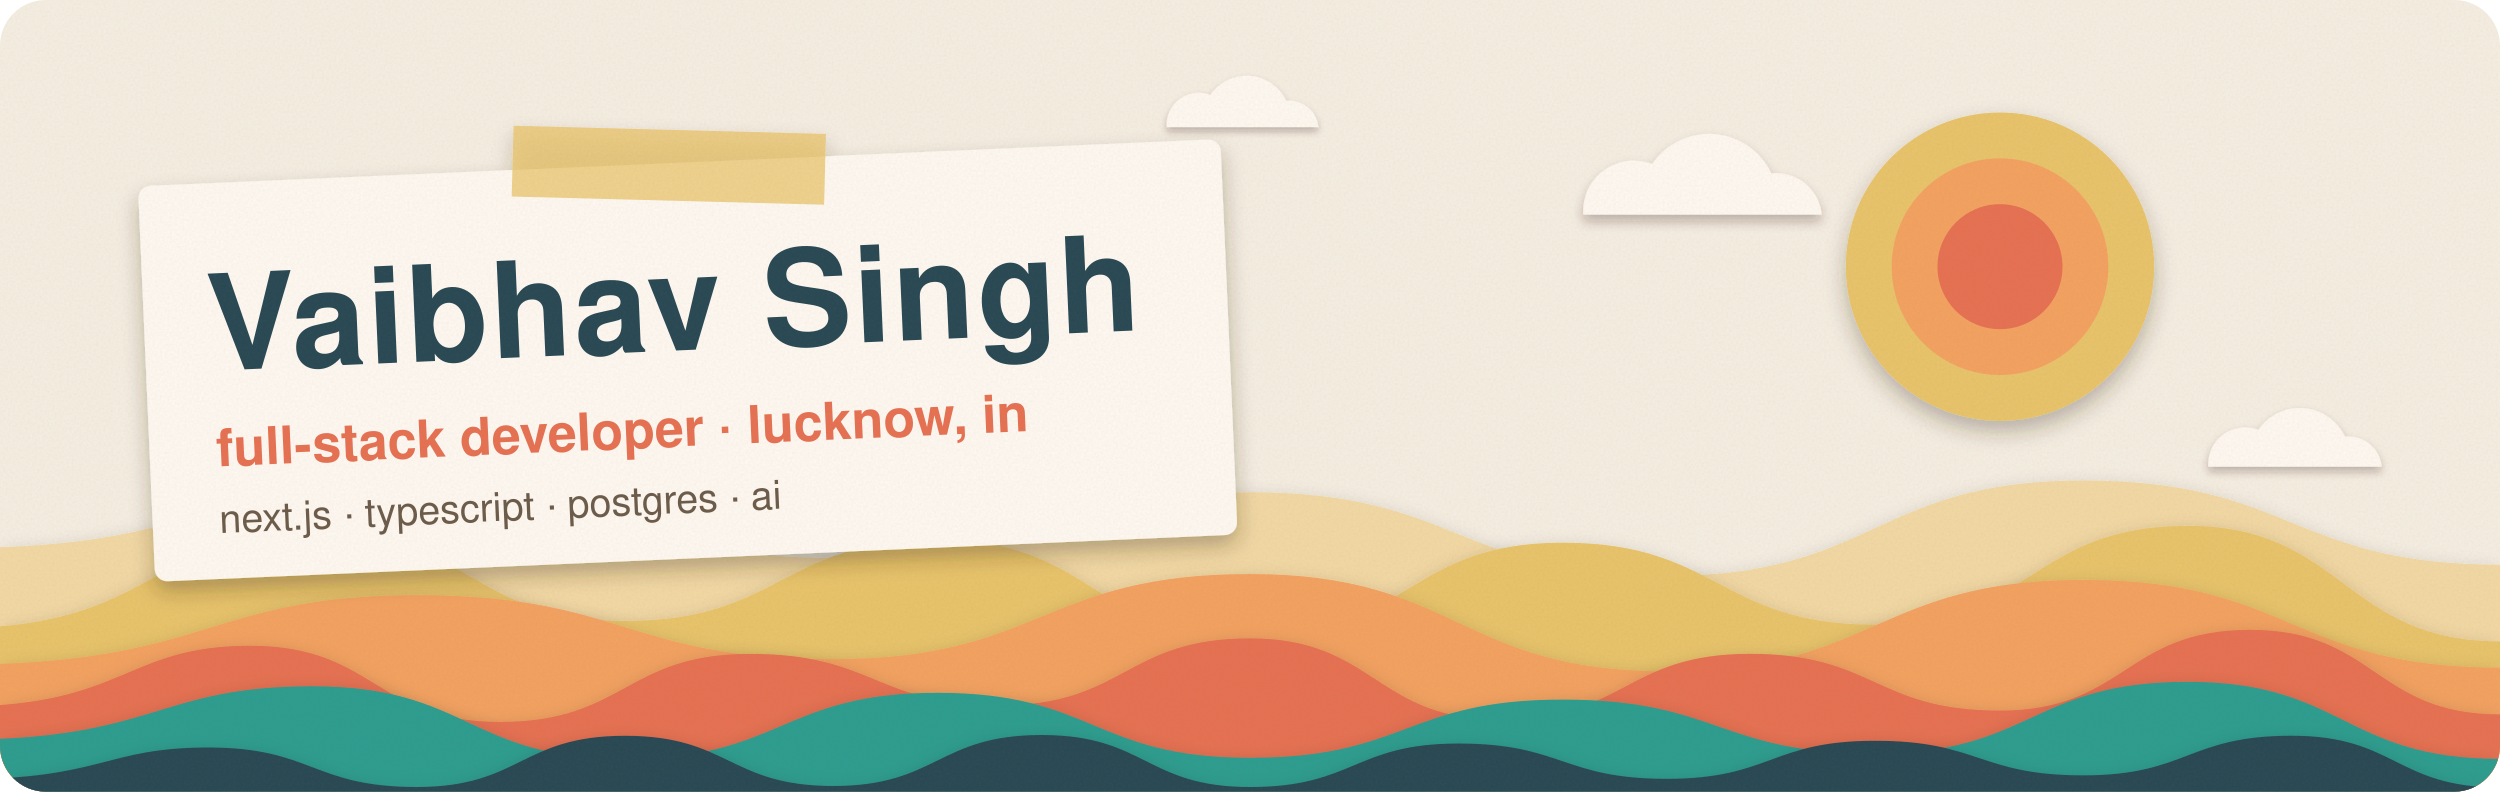
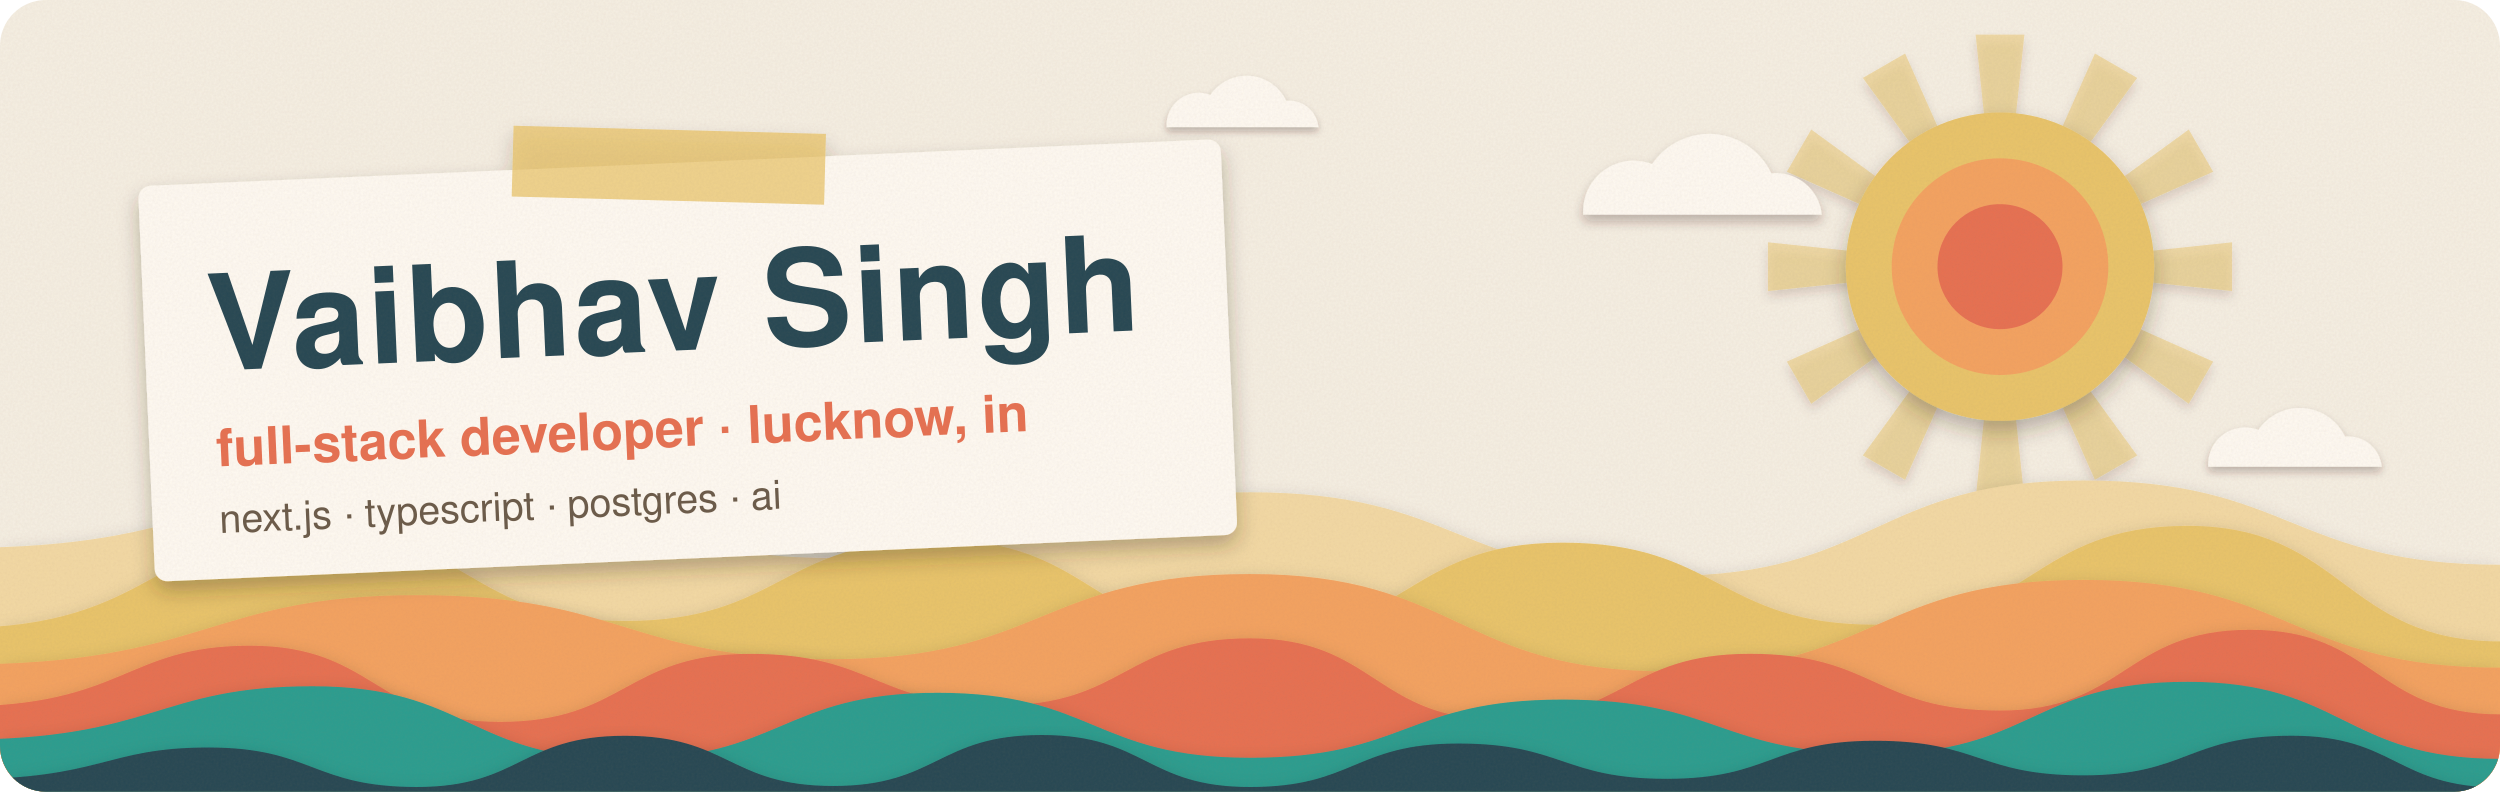
<svg xmlns="http://www.w3.org/2000/svg" viewBox="0 0 1200 380" width="1200" height="380" role="img" aria-label="Vaibhav Singh, full-stack developer">
  <defs>
    <filter id="sh" x="-10%" y="-20%" width="120%" height="150%">
      <feDropShadow dx="0" dy="5" stdDeviation="5" flood-color="#3b2a1a" flood-opacity=".32" />
    </filter>
    <filter id="shs" x="-10%" y="-20%" width="120%" height="150%">
      <feDropShadow dx="0" dy="3" stdDeviation="2.5" flood-color="#3b2a1a" flood-opacity=".3" />
    </filter>
    <filter id="grain">
      <feTurbulence type="fractalNoise" baseFrequency=".85" numOctaves="2" stitchTiles="stitch" />
      <feColorMatrix values="0 0 0 0 .3  0 0 0 0 .22  0 0 0 0 .15  0 0 0 .09 0" />
    </filter>
  </defs>
  <rect width="1200" height="380" rx="22" fill="#f6efe3" />
  <clipPath id="clip">
    <rect width="1200" height="380" rx="22" />
  </clipPath>
  <g clip-path="url(#clip)">
+     <g filter="url(#shs)" opacity=".9">
+       <g>
+         <animateTransform attributeName="transform" type="rotate" from="0 960 128" to="360 960 128" dur="60s" repeatCount="indefinite" />
+         <path d="M 960 128 L 1071.386 116.293 L 1071.386 139.707 Z" fill="#e9c46a" opacity=".55" />
+         <path d="M 960 128 L 1062.317 173.555 L 1050.61 193.832 Z" fill="#e9c46a" opacity=".55" />
+         <path d="M 960 128 L 1025.832 218.61 L 1005.555 230.317 Z" fill="#e9c46a" opacity=".55" />
+         <path d="M 960 128 L 971.707 239.386 L 948.293 239.386 Z" fill="#e9c46a" opacity=".55" />
+         <path d="M 960 128 L 914.445 230.317 L 894.168 218.61 Z" fill="#e9c46a" opacity=".55" />
+         <path d="M 960 128 L 869.39 193.832 L 857.683 173.555 Z" fill="#e9c46a" opacity=".55" />
+         <path d="M 960 128 L 848.614 139.707 L 848.614 116.293 Z" fill="#e9c46a" opacity=".55" />
+         <path d="M 960 128 L 857.683 82.445 L 869.39 62.168 Z" fill="#e9c46a" opacity=".55" />
+         <path d="M 960 128 L 894.168 37.39 L 914.445 25.683 Z" fill="#e9c46a" opacity=".55" />
+         <path d="M 960 128 L 948.293 16.614 L 971.707 16.614 Z" fill="#e9c46a" opacity=".55" />
+         <path d="M 960 128 L 1005.555 25.683 L 1025.832 37.39 Z" fill="#e9c46a" opacity=".55" />
+         <path d="M 960 128 L 1050.61 62.168 L 1062.317 82.445 Z" fill="#e9c46a" opacity=".55" />
+       </g>
+     </g>
    <g filter="url(#sh)">
      <g>
        <animateTransform attributeName="transform" type="translate" values="0 0;0 6;0 0" dur="9s" repeatCount="indefinite" calcMode="spline" keySplines=".45 0 .55 1;.45 0 .55 1" />
        <circle cx="960" cy="128" r="74" fill="#e9c46a" />
        <circle cx="960" cy="128" r="52" fill="#f4a261" />
        <circle cx="960" cy="128" r="30" fill="#e76f51" />
      </g>
    </g>
    <g filter="url(#shs)" transform="translate(760 70) scale(1.1)">
      <g>
-         <animateTransform attributeName="transform" type="translate" values="0 0;0 4;0 0" dur="9.2s" repeatCount="indefinite" calcMode="spline" keySplines=".45 0 .55 1;.45 0 .55 1" />
+         <animateTransform attributeName="transform" type="translate" values="0 0;26 3;0 0" dur="12.3s" repeatCount="indefinite" calcMode="spline" keySplines=".45 0 .55 1;.45 0 .55 1" />
        <path d="M0 30 a22 22 0 0 1 30-22 a30 30 0 0 1 52 4 a20 20 0 0 1 22 18 z" fill="#fffaf2" />
      </g>
    </g>
    <g filter="url(#shs)" transform="translate(1060 200) scale(0.8)">
      <g>
-         <animateTransform attributeName="transform" type="translate" values="0 0;0 4;0 0" dur="8.6s" repeatCount="indefinite" calcMode="spline" keySplines=".45 0 .55 1;.45 0 .55 1" />
+         <animateTransform attributeName="transform" type="translate" values="0 0;26 3;0 0" dur="11.4s" repeatCount="indefinite" calcMode="spline" keySplines=".45 0 .55 1;.45 0 .55 1" />
        <path d="M0 30 a22 22 0 0 1 30-22 a30 30 0 0 1 52 4 a20 20 0 0 1 22 18 z" fill="#fffaf2" />
      </g>
    </g>
    <g filter="url(#shs)" transform="translate(560 40) scale(0.7)">
      <g>
-         <animateTransform attributeName="transform" type="translate" values="0 0;0 4;0 0" dur="8.4s" repeatCount="indefinite" calcMode="spline" keySplines=".45 0 .55 1;.45 0 .55 1" />
+         <animateTransform attributeName="transform" type="translate" values="0 0;26 3;0 0" dur="11.1s" repeatCount="indefinite" calcMode="spline" keySplines=".45 0 .55 1;.45 0 .55 1" />
        <path d="M0 30 a22 22 0 0 1 30-22 a30 30 0 0 1 52 4 a20 20 0 0 1 22 18 z" fill="#fffaf2" />
      </g>
    </g>
    <g filter="url(#sh)">
      <g>
        <animateTransform attributeName="transform" type="translate" values="0 0;0 3;0 0" dur="9s" repeatCount="indefinite" calcMode="spline" keySplines=".45 0 .55 1;.45 0 .55 1" />
        <path d="M -20 400 L -20 263.001 C 100 263.001, 100 230.028, 200 230.028 C 300 230.028, 300 267.862, 400 267.862 C 500 267.862, 500 236.296, 600 236.296 C 700 236.296, 700 276.423, 800 276.423 C 900 276.423, 900 230.627, 1000 230.627 C 1100 230.627, 1100 271.073, 1200 271.073 L 1220 271.073 L 1220 400 Z" fill="#f3d9a4" />
      </g>
    </g>
    <g filter="url(#sh)">
      <g>
        <animateTransform attributeName="transform" type="translate" values="0 0;0 4;0 0" dur="8s" repeatCount="indefinite" calcMode="spline" keySplines=".45 0 .55 1;.45 0 .55 1" />
        <path d="M -20 400 L -20 301.415 C 75 301.415, 75 254.499, 150 254.499 C 225 254.499, 225 298.069, 300 298.069 C 375 298.069, 375 259.067, 450 259.067 C 525 259.067, 525 305.844, 600 305.844 C 675 305.844, 675 260.469, 750 260.469 C 825 260.469, 825 299.845, 900 299.845 C 975 299.845, 975 252.415, 1050 252.415 C 1125 252.415, 1125 307.881, 1200 307.881 L 1220 307.881 L 1220 400 Z" fill="#e9c46a" />
      </g>
    </g>
    <g filter="url(#sh)">
      <g>
        <animateTransform attributeName="transform" type="translate" values="0 0;0 5;0 0" dur="10s" repeatCount="indefinite" calcMode="spline" keySplines=".45 0 .55 1;.45 0 .55 1" />
        <path d="M -20 400 L -20 318.969 C 100 318.969, 100 285.679, 200 285.679 C 300 285.679, 300 316.394, 400 316.394 C 500 316.394, 500 275.53, 600 275.53 C 700 275.53, 700 322.241, 800 322.241 C 900 322.241, 900 278.35, 1000 278.35 C 1100 278.35, 1100 320.468, 1200 320.468 L 1220 320.468 L 1220 400 Z" fill="#f4a261" />
      </g>
    </g>
    <g filter="url(#sh)">
      <g>
        <animateTransform attributeName="transform" type="translate" values="0 0;0 6;0 0" dur="7s" repeatCount="indefinite" calcMode="spline" keySplines=".45 0 .55 1;.45 0 .55 1" />
        <path d="M -20 400 L -20 339.099 C 60 339.099, 60 309.937, 120 309.937 C 180 309.937, 180 346.51, 240 346.51 C 300 346.51, 300 313.847, 360 313.847 C 420 313.847, 420 338.549, 480 338.549 C 540 338.549, 540 306.397, 600 306.397 C 660 306.397, 660 345.413, 720 345.413 C 780 345.413, 780 313.821, 840 313.821 C 900 313.821, 900 341.071, 960 341.071 C 1020 341.071, 1020 302.292, 1080 302.292 C 1140 302.292, 1140 342.892, 1200 342.892 L 1220 342.892 L 1220 400 Z" fill="#e76f51" />
      </g>
    </g>
    <g filter="url(#sh)">
      <g>
        <animateTransform attributeName="transform" type="translate" values="0 0;0 4;0 0" dur="11s" repeatCount="indefinite" calcMode="spline" keySplines=".45 0 .55 1;.45 0 .55 1" />
        <path d="M -20 400 L -20 355.047 C 75 355.047, 75 329.406, 150 329.406 C 225 329.406, 225 364.357, 300 364.357 C 375 364.357, 375 332.538, 450 332.538 C 525 332.538, 525 363.735, 600 363.735 C 675 363.735, 675 335.798, 750 335.798 C 825 335.798, 825 361.748, 900 361.748 C 975 361.748, 975 327.273, 1050 327.273 C 1125 327.273, 1125 364.252, 1200 364.252 L 1220 364.252 L 1220 400 Z" fill="#2a9d8f" />
      </g>
    </g>
    <g filter="url(#sh)">
      <g>
        <animateTransform attributeName="transform" type="translate" values="0 0;0 3;0 0" dur="9s" repeatCount="indefinite" calcMode="spline" keySplines=".45 0 .55 1;.45 0 .55 1" />
        <path d="M -20 400 L -20 374.066 C 50 374.066, 50 358.8, 100 358.8 C 150 358.8, 150 377.757, 200 377.757 C 250 377.757, 250 353.175, 300 353.175 C 350 353.175, 350 377.269, 400 377.269 C 450 377.269, 450 352.801, 500 352.801 C 550 352.801, 550 377.764, 600 377.764 C 650 377.764, 650 356.894, 700 356.894 C 750 356.894, 750 373.836, 800 373.836 C 850 373.836, 850 355.568, 900 355.568 C 950 355.568, 950 372.173, 1000 372.173 C 1050 372.173, 1050 353.146, 1100 353.146 C 1150 353.146, 1150 377.987, 1200 377.987 L 1220 377.987 L 1220 400 Z" fill="#264653" />
      </g>
    </g>
+     <g filter="url(#shs)">
+       <g>
+         <animateMotion dur="14s" repeatCount="indefinite" rotate="auto" path="M -80 150 C 200 40, 420 230, 640 110 S 1000 30, 1300 120" />
+         <path d="M 0 0 L -34 -12 L -24 0 L -34 12 Z" fill="#fffaf2" />
+         <path d="M 0 0 L -24 0 L -34 12 Z" fill="#e6dccb" />
+       </g>
+     </g>
    <g transform="rotate(-2.5 330 170)" filter="url(#sh)">
-       <rect x="70" y="78" width="520" height="190" rx="6" fill="#fffaf2" />
-       <rect x="250" y="62" width="150" height="34" fill="#e9c46a" opacity=".75" transform="rotate(4 325 79)" />
-       <text x="100" y="168" font-family="'Trebuchet MS','Segoe UI',Helvetica,Arial,sans-serif" font-size="64" font-weight="800" fill="#264653" letter-spacing="1">Vaibhav Singh</text>
-       <text x="102" y="214" font-family="'Trebuchet MS','Segoe UI',Helvetica,Arial,sans-serif" font-size="25" font-weight="600" fill="#e76f51">full-stack developer · lucknow, in</text>
-       <text x="102" y="246" font-family="'Trebuchet MS','Segoe UI',Helvetica,Arial,sans-serif" font-size="19" fill="#6b5a48">next.js · typescript · postgres · ai</text>
+       <g>
+         <animateTransform attributeName="transform" type="rotate" values="-1.2 330 70;1.2 330 70;-1.2 330 70" dur="7s" begin="0s" repeatCount="indefinite" calcMode="spline" keySplines=".45 0 .55 1;.45 0 .55 1" />
+         <rect x="70" y="78" width="520" height="190" rx="6" fill="#fffaf2" />
+         <rect x="250" y="62" width="150" height="34" fill="#e9c46a" opacity=".75" transform="rotate(4 325 79)" />
+         <text x="100" y="168" font-family="'Trebuchet MS','Segoe UI',Helvetica,Arial,sans-serif" font-size="64" font-weight="800" fill="#264653" letter-spacing="1">Vaibhav Singh</text>
+         <text x="102" y="214" font-family="'Trebuchet MS','Segoe UI',Helvetica,Arial,sans-serif" font-size="25" font-weight="600" fill="#e76f51">full-stack developer · lucknow, in</text>
+         <text x="102" y="246" font-family="'Trebuchet MS','Segoe UI',Helvetica,Arial,sans-serif" font-size="19" fill="#6b5a48">next.js · typescript · postgres · ai</text>
+       </g>
    </g>
    <rect width="1200" height="380" filter="url(#grain)" pointer-events="none" />
  </g>
</svg>
